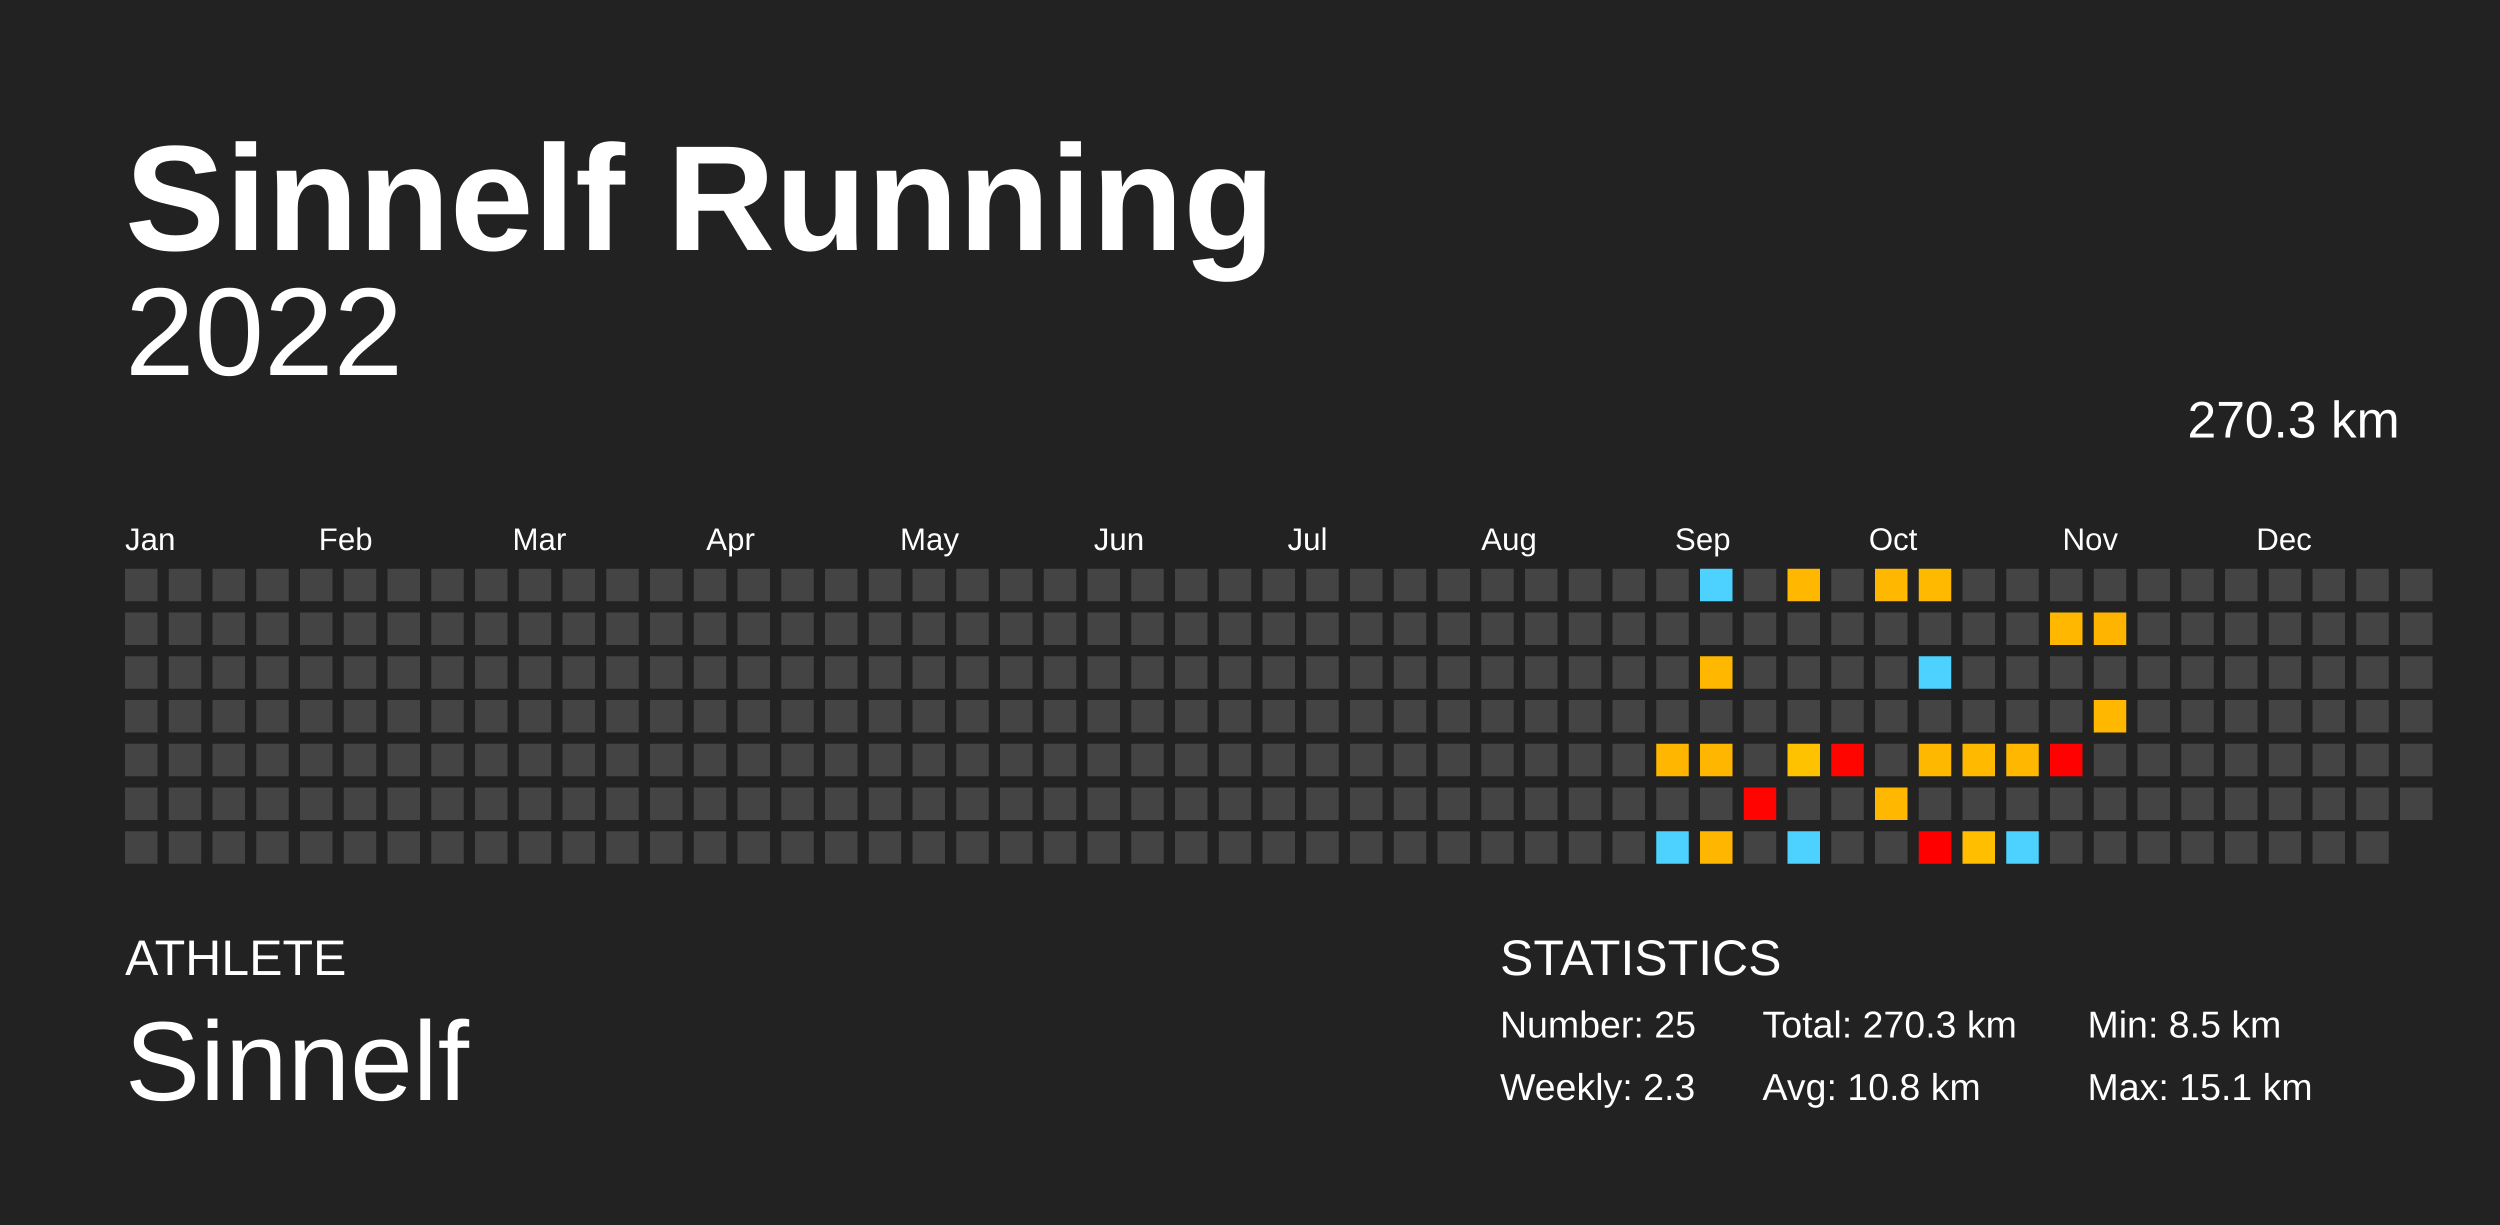
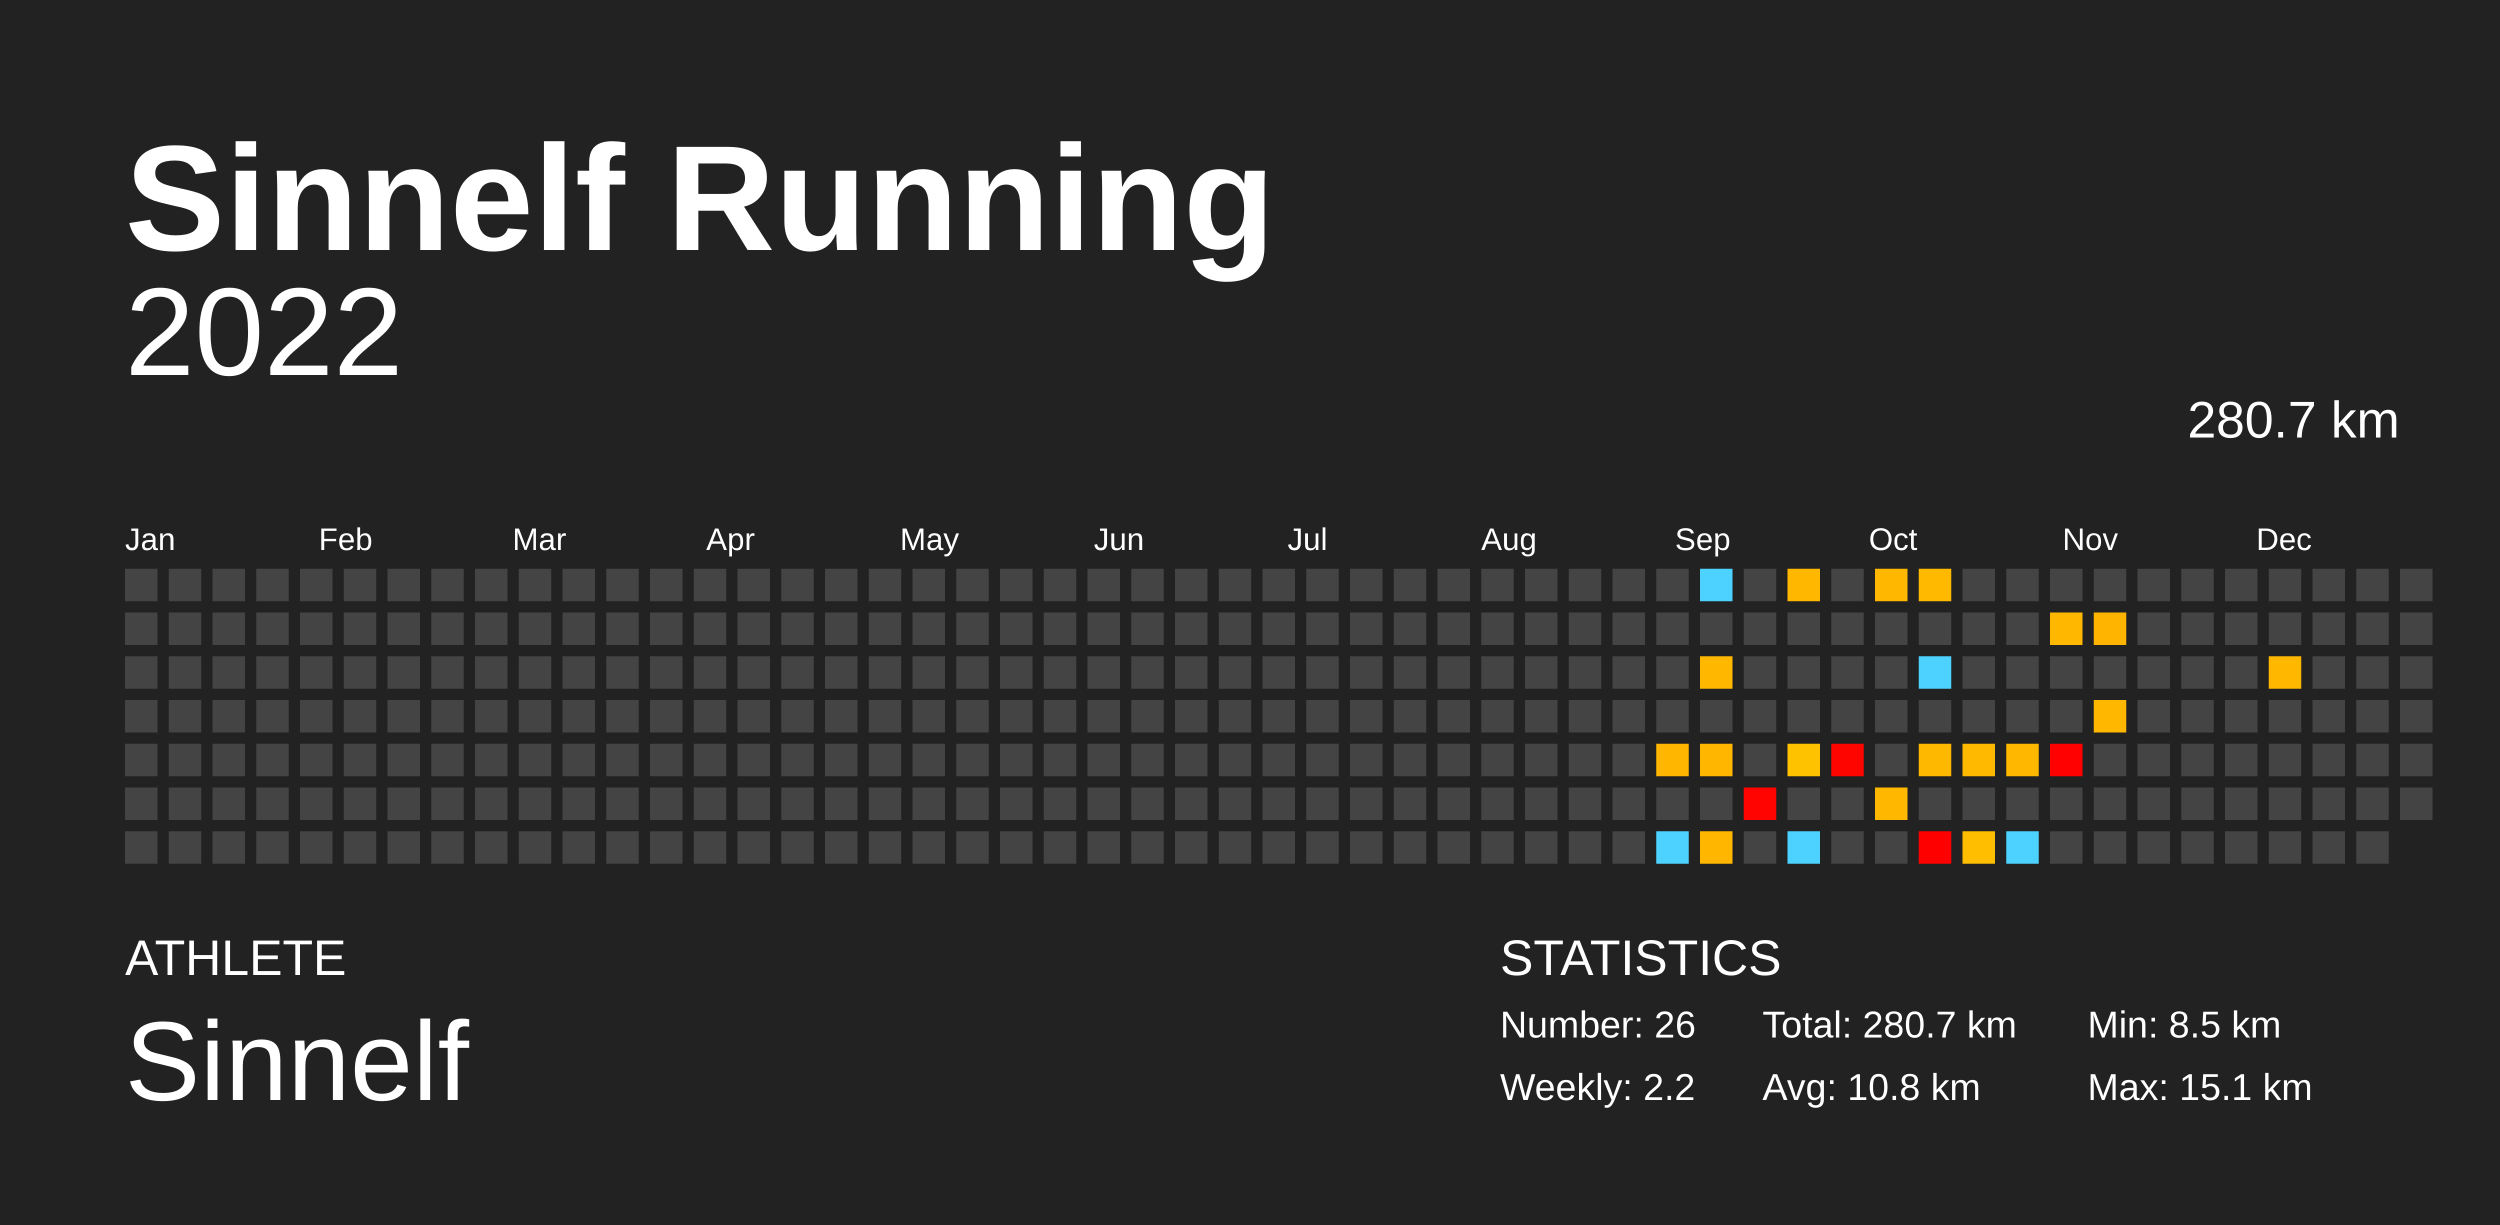
<svg xmlns="http://www.w3.org/2000/svg" baseProfile="full" height="98mm" version="1.1" viewBox="0,0,200,98" width="200mm">
  <defs />
  <rect fill="#222222" height="98" width="200" x="0" y="0" />
  <text fill="#FFFFFF" style="font-size:12px; font-family:Arial; font-weight:bold;" x="10" y="20">Sinnelf Running</text>
  <text fill="#FFFFFF" style="font-size:4px; font-family:Arial" x="10" y="78">ATHLETE</text>
  <text fill="#FFFFFF" style="font-size:9px; font-family:Arial" x="10" y="88">Sinnelf</text>
  <text fill="#FFFFFF" style="font-size:4px; font-family:Arial" x="120" y="78">STATISTICS</text>
-   <text fill="#FFFFFF" style="font-size:3px; font-family:Arial" x="120" y="83">Number: 25</text>
-   <text fill="#FFFFFF" style="font-size:3px; font-family:Arial" x="120" y="88">Weekly: 2.3</text>
-   <text fill="#FFFFFF" style="font-size:3px; font-family:Arial" x="141" y="83">Total: 270.3 km</text>
+   <text fill="#FFFFFF" style="font-size:3px; font-family:Arial" x="120" y="83">Number: 26</text>
+   <text fill="#FFFFFF" style="font-size:3px; font-family:Arial" x="120" y="88">Weekly: 2.2</text>
+   <text fill="#FFFFFF" style="font-size:3px; font-family:Arial" x="141" y="83">Total: 280.7 km</text>
  <text fill="#FFFFFF" style="font-size:3px; font-family:Arial" x="141" y="88">Avg: 10.8 km</text>
  <text fill="#FFFFFF" style="font-size:3px; font-family:Arial" x="167" y="83">Min: 8.5 km</text>
  <text fill="#FFFFFF" style="font-size:3px; font-family:Arial" x="167" y="88">Max: 15.1 km</text>
  <text alignment-baseline="hanging" fill="#FFFFFF" style="font-size:10.0px; font-family:Arial;" x="10" y="30">2022</text>
-   <text alignment-baseline="hanging" fill="#FFFFFF" style="font-size:4.125px; font-family:Arial;" x="175" y="35">270.3 km</text>
+   <text alignment-baseline="hanging" fill="#FFFFFF" style="font-size:4.125px; font-family:Arial;" x="175" y="35">280.7 km</text>
  <text fill="#FFFFFF" style="font-size:2.5px; font-family:Arial" x="10.0" y="44">Jan</text>
  <text fill="#FFFFFF" style="font-size:2.5px; font-family:Arial" x="25.5" y="44">Feb</text>
  <text fill="#FFFFFF" style="font-size:2.5px; font-family:Arial" x="41.0" y="44">Mar</text>
  <text fill="#FFFFFF" style="font-size:2.5px; font-family:Arial" x="56.5" y="44">Apr</text>
  <text fill="#FFFFFF" style="font-size:2.5px; font-family:Arial" x="72.0" y="44">May</text>
  <text fill="#FFFFFF" style="font-size:2.5px; font-family:Arial" x="87.5" y="44">Jun</text>
  <text fill="#FFFFFF" style="font-size:2.5px; font-family:Arial" x="103.0" y="44">Jul</text>
  <text fill="#FFFFFF" style="font-size:2.5px; font-family:Arial" x="118.5" y="44">Aug</text>
  <text fill="#FFFFFF" style="font-size:2.5px; font-family:Arial" x="134.0" y="44">Sep</text>
  <text fill="#FFFFFF" style="font-size:2.5px; font-family:Arial" x="149.5" y="44">Oct</text>
  <text fill="#FFFFFF" style="font-size:2.5px; font-family:Arial" x="165.0" y="44">Nov</text>
  <text fill="#FFFFFF" style="font-size:2.5px; font-family:Arial" x="180.5" y="44">Dec</text>
  <rect fill="#444444" height="2.6" width="2.6" x="10.0" y="45.5" />
  <rect fill="#444444" height="2.6" width="2.6" x="10.0" y="49.0" />
  <rect fill="#444444" height="2.6" width="2.6" x="10.0" y="52.5" />
  <rect fill="#444444" height="2.6" width="2.6" x="10.0" y="56.0" />
  <rect fill="#444444" height="2.6" width="2.6" x="10.0" y="59.5" />
  <rect fill="#444444" height="2.6" width="2.6" x="10.0" y="63.0" />
  <rect fill="#444444" height="2.6" width="2.6" x="10.0" y="66.5" />
  <rect fill="#444444" height="2.6" width="2.6" x="13.5" y="45.5" />
  <rect fill="#444444" height="2.6" width="2.6" x="13.5" y="49.0" />
  <rect fill="#444444" height="2.6" width="2.6" x="13.5" y="52.5" />
  <rect fill="#444444" height="2.6" width="2.6" x="13.5" y="56.0" />
  <rect fill="#444444" height="2.6" width="2.6" x="13.5" y="59.5" />
  <rect fill="#444444" height="2.6" width="2.6" x="13.5" y="63.0" />
  <rect fill="#444444" height="2.6" width="2.6" x="13.5" y="66.5" />
  <rect fill="#444444" height="2.6" width="2.6" x="17.0" y="45.5" />
  <rect fill="#444444" height="2.6" width="2.6" x="17.0" y="49.0" />
  <rect fill="#444444" height="2.6" width="2.6" x="17.0" y="52.5" />
  <rect fill="#444444" height="2.6" width="2.6" x="17.0" y="56.0" />
  <rect fill="#444444" height="2.6" width="2.6" x="17.0" y="59.5" />
  <rect fill="#444444" height="2.6" width="2.6" x="17.0" y="63.0" />
  <rect fill="#444444" height="2.6" width="2.6" x="17.0" y="66.5" />
  <rect fill="#444444" height="2.6" width="2.6" x="20.5" y="45.5" />
  <rect fill="#444444" height="2.6" width="2.6" x="20.5" y="49.0" />
  <rect fill="#444444" height="2.6" width="2.6" x="20.5" y="52.5" />
  <rect fill="#444444" height="2.6" width="2.6" x="20.5" y="56.0" />
  <rect fill="#444444" height="2.6" width="2.6" x="20.5" y="59.5" />
  <rect fill="#444444" height="2.6" width="2.6" x="20.5" y="63.0" />
  <rect fill="#444444" height="2.6" width="2.6" x="20.5" y="66.5" />
  <rect fill="#444444" height="2.6" width="2.6" x="24.0" y="45.5" />
  <rect fill="#444444" height="2.6" width="2.6" x="24.0" y="49.0" />
  <rect fill="#444444" height="2.6" width="2.6" x="24.0" y="52.5" />
  <rect fill="#444444" height="2.6" width="2.6" x="24.0" y="56.0" />
  <rect fill="#444444" height="2.6" width="2.6" x="24.0" y="59.5" />
  <rect fill="#444444" height="2.6" width="2.6" x="24.0" y="63.0" />
  <rect fill="#444444" height="2.6" width="2.6" x="24.0" y="66.5" />
  <rect fill="#444444" height="2.6" width="2.6" x="27.5" y="45.5" />
  <rect fill="#444444" height="2.6" width="2.6" x="27.5" y="49.0" />
  <rect fill="#444444" height="2.6" width="2.6" x="27.5" y="52.5" />
  <rect fill="#444444" height="2.6" width="2.6" x="27.5" y="56.0" />
  <rect fill="#444444" height="2.6" width="2.6" x="27.5" y="59.5" />
  <rect fill="#444444" height="2.6" width="2.6" x="27.5" y="63.0" />
  <rect fill="#444444" height="2.6" width="2.6" x="27.5" y="66.5" />
  <rect fill="#444444" height="2.6" width="2.6" x="31.0" y="45.5" />
  <rect fill="#444444" height="2.6" width="2.6" x="31.0" y="49.0" />
  <rect fill="#444444" height="2.6" width="2.6" x="31.0" y="52.5" />
  <rect fill="#444444" height="2.6" width="2.6" x="31.0" y="56.0" />
  <rect fill="#444444" height="2.6" width="2.6" x="31.0" y="59.5" />
  <rect fill="#444444" height="2.6" width="2.6" x="31.0" y="63.0" />
  <rect fill="#444444" height="2.6" width="2.6" x="31.0" y="66.5" />
  <rect fill="#444444" height="2.6" width="2.6" x="34.5" y="45.5" />
  <rect fill="#444444" height="2.6" width="2.6" x="34.5" y="49.0" />
  <rect fill="#444444" height="2.6" width="2.6" x="34.5" y="52.5" />
  <rect fill="#444444" height="2.6" width="2.6" x="34.5" y="56.0" />
  <rect fill="#444444" height="2.6" width="2.6" x="34.5" y="59.5" />
  <rect fill="#444444" height="2.6" width="2.6" x="34.5" y="63.0" />
  <rect fill="#444444" height="2.6" width="2.6" x="34.5" y="66.5" />
  <rect fill="#444444" height="2.6" width="2.6" x="38.0" y="45.5" />
  <rect fill="#444444" height="2.6" width="2.6" x="38.0" y="49.0" />
  <rect fill="#444444" height="2.6" width="2.6" x="38.0" y="52.5" />
  <rect fill="#444444" height="2.6" width="2.6" x="38.0" y="56.0" />
  <rect fill="#444444" height="2.6" width="2.6" x="38.0" y="59.5" />
  <rect fill="#444444" height="2.6" width="2.6" x="38.0" y="63.0" />
  <rect fill="#444444" height="2.6" width="2.6" x="38.0" y="66.5" />
  <rect fill="#444444" height="2.6" width="2.6" x="41.5" y="45.5" />
  <rect fill="#444444" height="2.6" width="2.6" x="41.5" y="49.0" />
  <rect fill="#444444" height="2.6" width="2.6" x="41.5" y="52.5" />
  <rect fill="#444444" height="2.6" width="2.6" x="41.5" y="56.0" />
  <rect fill="#444444" height="2.6" width="2.6" x="41.5" y="59.5" />
  <rect fill="#444444" height="2.6" width="2.6" x="41.5" y="63.0" />
  <rect fill="#444444" height="2.6" width="2.6" x="41.5" y="66.5" />
  <rect fill="#444444" height="2.6" width="2.6" x="45.0" y="45.5" />
  <rect fill="#444444" height="2.6" width="2.6" x="45.0" y="49.0" />
  <rect fill="#444444" height="2.6" width="2.6" x="45.0" y="52.5" />
  <rect fill="#444444" height="2.6" width="2.6" x="45.0" y="56.0" />
  <rect fill="#444444" height="2.6" width="2.6" x="45.0" y="59.5" />
  <rect fill="#444444" height="2.6" width="2.6" x="45.0" y="63.0" />
  <rect fill="#444444" height="2.6" width="2.6" x="45.0" y="66.5" />
  <rect fill="#444444" height="2.6" width="2.6" x="48.5" y="45.5" />
  <rect fill="#444444" height="2.6" width="2.6" x="48.5" y="49.0" />
  <rect fill="#444444" height="2.6" width="2.6" x="48.5" y="52.5" />
  <rect fill="#444444" height="2.6" width="2.6" x="48.5" y="56.0" />
  <rect fill="#444444" height="2.6" width="2.6" x="48.5" y="59.5" />
  <rect fill="#444444" height="2.6" width="2.6" x="48.5" y="63.0" />
  <rect fill="#444444" height="2.6" width="2.6" x="48.5" y="66.5" />
  <rect fill="#444444" height="2.6" width="2.6" x="52.0" y="45.5" />
  <rect fill="#444444" height="2.6" width="2.6" x="52.0" y="49.0" />
  <rect fill="#444444" height="2.6" width="2.6" x="52.0" y="52.5" />
  <rect fill="#444444" height="2.6" width="2.6" x="52.0" y="56.0" />
  <rect fill="#444444" height="2.6" width="2.6" x="52.0" y="59.5" />
  <rect fill="#444444" height="2.6" width="2.6" x="52.0" y="63.0" />
  <rect fill="#444444" height="2.6" width="2.6" x="52.0" y="66.5" />
  <rect fill="#444444" height="2.6" width="2.6" x="55.5" y="45.5" />
  <rect fill="#444444" height="2.6" width="2.6" x="55.5" y="49.0" />
  <rect fill="#444444" height="2.6" width="2.6" x="55.5" y="52.5" />
  <rect fill="#444444" height="2.6" width="2.6" x="55.5" y="56.0" />
  <rect fill="#444444" height="2.6" width="2.6" x="55.5" y="59.5" />
  <rect fill="#444444" height="2.6" width="2.6" x="55.5" y="63.0" />
  <rect fill="#444444" height="2.6" width="2.6" x="55.5" y="66.5" />
  <rect fill="#444444" height="2.6" width="2.6" x="59.0" y="45.5" />
  <rect fill="#444444" height="2.6" width="2.6" x="59.0" y="49.0" />
  <rect fill="#444444" height="2.6" width="2.6" x="59.0" y="52.5" />
  <rect fill="#444444" height="2.6" width="2.6" x="59.0" y="56.0" />
  <rect fill="#444444" height="2.6" width="2.6" x="59.0" y="59.5" />
  <rect fill="#444444" height="2.6" width="2.6" x="59.0" y="63.0" />
  <rect fill="#444444" height="2.6" width="2.6" x="59.0" y="66.5" />
  <rect fill="#444444" height="2.6" width="2.6" x="62.5" y="45.5" />
  <rect fill="#444444" height="2.6" width="2.6" x="62.5" y="49.0" />
  <rect fill="#444444" height="2.6" width="2.6" x="62.5" y="52.5" />
  <rect fill="#444444" height="2.6" width="2.6" x="62.5" y="56.0" />
  <rect fill="#444444" height="2.6" width="2.6" x="62.5" y="59.5" />
  <rect fill="#444444" height="2.6" width="2.6" x="62.5" y="63.0" />
  <rect fill="#444444" height="2.6" width="2.6" x="62.5" y="66.5" />
  <rect fill="#444444" height="2.6" width="2.6" x="66.0" y="45.5" />
  <rect fill="#444444" height="2.6" width="2.6" x="66.0" y="49.0" />
  <rect fill="#444444" height="2.6" width="2.6" x="66.0" y="52.5" />
  <rect fill="#444444" height="2.6" width="2.6" x="66.0" y="56.0" />
  <rect fill="#444444" height="2.6" width="2.6" x="66.0" y="59.5" />
  <rect fill="#444444" height="2.6" width="2.6" x="66.0" y="63.0" />
  <rect fill="#444444" height="2.6" width="2.6" x="66.0" y="66.5" />
  <rect fill="#444444" height="2.6" width="2.6" x="69.5" y="45.5" />
  <rect fill="#444444" height="2.6" width="2.6" x="69.5" y="49.0" />
  <rect fill="#444444" height="2.6" width="2.6" x="69.5" y="52.5" />
  <rect fill="#444444" height="2.6" width="2.6" x="69.5" y="56.0" />
  <rect fill="#444444" height="2.6" width="2.6" x="69.5" y="59.5" />
  <rect fill="#444444" height="2.6" width="2.6" x="69.5" y="63.0" />
  <rect fill="#444444" height="2.6" width="2.6" x="69.5" y="66.5" />
  <rect fill="#444444" height="2.6" width="2.6" x="73.0" y="45.5" />
  <rect fill="#444444" height="2.6" width="2.6" x="73.0" y="49.0" />
  <rect fill="#444444" height="2.6" width="2.6" x="73.0" y="52.5" />
  <rect fill="#444444" height="2.6" width="2.6" x="73.0" y="56.0" />
  <rect fill="#444444" height="2.6" width="2.6" x="73.0" y="59.5" />
  <rect fill="#444444" height="2.6" width="2.6" x="73.0" y="63.0" />
  <rect fill="#444444" height="2.6" width="2.6" x="73.0" y="66.5" />
  <rect fill="#444444" height="2.6" width="2.6" x="76.5" y="45.5" />
  <rect fill="#444444" height="2.6" width="2.6" x="76.5" y="49.0" />
  <rect fill="#444444" height="2.6" width="2.6" x="76.5" y="52.5" />
  <rect fill="#444444" height="2.6" width="2.6" x="76.5" y="56.0" />
  <rect fill="#444444" height="2.6" width="2.6" x="76.5" y="59.5" />
  <rect fill="#444444" height="2.6" width="2.6" x="76.5" y="63.0" />
  <rect fill="#444444" height="2.6" width="2.6" x="76.5" y="66.5" />
  <rect fill="#444444" height="2.6" width="2.6" x="80.0" y="45.5" />
  <rect fill="#444444" height="2.6" width="2.6" x="80.0" y="49.0" />
  <rect fill="#444444" height="2.6" width="2.6" x="80.0" y="52.5" />
  <rect fill="#444444" height="2.6" width="2.6" x="80.0" y="56.0" />
  <rect fill="#444444" height="2.6" width="2.6" x="80.0" y="59.5" />
  <rect fill="#444444" height="2.6" width="2.6" x="80.0" y="63.0" />
  <rect fill="#444444" height="2.6" width="2.6" x="80.0" y="66.5" />
  <rect fill="#444444" height="2.6" width="2.6" x="83.5" y="45.5" />
  <rect fill="#444444" height="2.6" width="2.6" x="83.5" y="49.0" />
  <rect fill="#444444" height="2.6" width="2.6" x="83.5" y="52.5" />
  <rect fill="#444444" height="2.6" width="2.6" x="83.5" y="56.0" />
  <rect fill="#444444" height="2.6" width="2.6" x="83.5" y="59.5" />
  <rect fill="#444444" height="2.6" width="2.6" x="83.5" y="63.0" />
  <rect fill="#444444" height="2.6" width="2.6" x="83.5" y="66.5" />
  <rect fill="#444444" height="2.6" width="2.6" x="87.0" y="45.5" />
  <rect fill="#444444" height="2.6" width="2.6" x="87.0" y="49.0" />
  <rect fill="#444444" height="2.6" width="2.6" x="87.0" y="52.5" />
  <rect fill="#444444" height="2.6" width="2.6" x="87.0" y="56.0" />
  <rect fill="#444444" height="2.6" width="2.6" x="87.0" y="59.5" />
  <rect fill="#444444" height="2.6" width="2.6" x="87.0" y="63.0" />
  <rect fill="#444444" height="2.6" width="2.6" x="87.0" y="66.5" />
  <rect fill="#444444" height="2.6" width="2.6" x="90.5" y="45.5" />
  <rect fill="#444444" height="2.6" width="2.6" x="90.5" y="49.0" />
  <rect fill="#444444" height="2.6" width="2.6" x="90.5" y="52.5" />
  <rect fill="#444444" height="2.6" width="2.6" x="90.5" y="56.0" />
  <rect fill="#444444" height="2.6" width="2.6" x="90.5" y="59.5" />
  <rect fill="#444444" height="2.6" width="2.6" x="90.5" y="63.0" />
  <rect fill="#444444" height="2.6" width="2.6" x="90.5" y="66.5" />
  <rect fill="#444444" height="2.6" width="2.6" x="94.0" y="45.5" />
  <rect fill="#444444" height="2.6" width="2.6" x="94.0" y="49.0" />
  <rect fill="#444444" height="2.6" width="2.6" x="94.0" y="52.5" />
  <rect fill="#444444" height="2.6" width="2.6" x="94.0" y="56.0" />
  <rect fill="#444444" height="2.6" width="2.6" x="94.0" y="59.5" />
  <rect fill="#444444" height="2.6" width="2.6" x="94.0" y="63.0" />
  <rect fill="#444444" height="2.6" width="2.6" x="94.0" y="66.5" />
  <rect fill="#444444" height="2.6" width="2.6" x="97.5" y="45.5" />
  <rect fill="#444444" height="2.6" width="2.6" x="97.5" y="49.0" />
  <rect fill="#444444" height="2.6" width="2.6" x="97.5" y="52.5" />
  <rect fill="#444444" height="2.6" width="2.6" x="97.5" y="56.0" />
  <rect fill="#444444" height="2.6" width="2.6" x="97.5" y="59.5" />
  <rect fill="#444444" height="2.6" width="2.6" x="97.5" y="63.0" />
  <rect fill="#444444" height="2.6" width="2.6" x="97.5" y="66.5" />
  <rect fill="#444444" height="2.6" width="2.6" x="101.0" y="45.5" />
  <rect fill="#444444" height="2.6" width="2.6" x="101.0" y="49.0" />
  <rect fill="#444444" height="2.6" width="2.6" x="101.0" y="52.5" />
  <rect fill="#444444" height="2.6" width="2.6" x="101.0" y="56.0" />
  <rect fill="#444444" height="2.6" width="2.6" x="101.0" y="59.5" />
  <rect fill="#444444" height="2.6" width="2.6" x="101.0" y="63.0" />
  <rect fill="#444444" height="2.6" width="2.6" x="101.0" y="66.5" />
  <rect fill="#444444" height="2.6" width="2.6" x="104.5" y="45.5" />
  <rect fill="#444444" height="2.6" width="2.6" x="104.5" y="49.0" />
  <rect fill="#444444" height="2.6" width="2.6" x="104.5" y="52.5" />
  <rect fill="#444444" height="2.6" width="2.6" x="104.5" y="56.0" />
  <rect fill="#444444" height="2.6" width="2.6" x="104.5" y="59.5" />
  <rect fill="#444444" height="2.6" width="2.6" x="104.5" y="63.0" />
  <rect fill="#444444" height="2.6" width="2.6" x="104.5" y="66.5" />
  <rect fill="#444444" height="2.6" width="2.6" x="108.0" y="45.5" />
  <rect fill="#444444" height="2.6" width="2.6" x="108.0" y="49.0" />
  <rect fill="#444444" height="2.6" width="2.6" x="108.0" y="52.5" />
  <rect fill="#444444" height="2.6" width="2.6" x="108.0" y="56.0" />
  <rect fill="#444444" height="2.6" width="2.6" x="108.0" y="59.5" />
  <rect fill="#444444" height="2.6" width="2.6" x="108.0" y="63.0" />
  <rect fill="#444444" height="2.6" width="2.6" x="108.0" y="66.5" />
  <rect fill="#444444" height="2.6" width="2.6" x="111.5" y="45.5" />
  <rect fill="#444444" height="2.6" width="2.6" x="111.5" y="49.0" />
  <rect fill="#444444" height="2.6" width="2.6" x="111.5" y="52.5" />
  <rect fill="#444444" height="2.6" width="2.6" x="111.5" y="56.0" />
  <rect fill="#444444" height="2.6" width="2.6" x="111.5" y="59.5" />
  <rect fill="#444444" height="2.6" width="2.6" x="111.5" y="63.0" />
  <rect fill="#444444" height="2.6" width="2.6" x="111.5" y="66.5" />
  <rect fill="#444444" height="2.6" width="2.6" x="115.0" y="45.5" />
  <rect fill="#444444" height="2.6" width="2.6" x="115.0" y="49.0" />
  <rect fill="#444444" height="2.6" width="2.6" x="115.0" y="52.5" />
  <rect fill="#444444" height="2.6" width="2.6" x="115.0" y="56.0" />
  <rect fill="#444444" height="2.6" width="2.6" x="115.0" y="59.5" />
  <rect fill="#444444" height="2.6" width="2.6" x="115.0" y="63.0" />
  <rect fill="#444444" height="2.6" width="2.6" x="115.0" y="66.5" />
  <rect fill="#444444" height="2.6" width="2.6" x="118.5" y="45.5" />
  <rect fill="#444444" height="2.6" width="2.6" x="118.5" y="49.0" />
  <rect fill="#444444" height="2.6" width="2.6" x="118.5" y="52.5" />
  <rect fill="#444444" height="2.6" width="2.6" x="118.5" y="56.0" />
  <rect fill="#444444" height="2.6" width="2.6" x="118.5" y="59.5" />
  <rect fill="#444444" height="2.6" width="2.6" x="118.5" y="63.0" />
  <rect fill="#444444" height="2.6" width="2.6" x="118.5" y="66.5" />
  <rect fill="#444444" height="2.6" width="2.6" x="122.0" y="45.5" />
  <rect fill="#444444" height="2.6" width="2.6" x="122.0" y="49.0" />
  <rect fill="#444444" height="2.6" width="2.6" x="122.0" y="52.5" />
  <rect fill="#444444" height="2.6" width="2.6" x="122.0" y="56.0" />
  <rect fill="#444444" height="2.6" width="2.6" x="122.0" y="59.5" />
  <rect fill="#444444" height="2.6" width="2.6" x="122.0" y="63.0" />
  <rect fill="#444444" height="2.6" width="2.6" x="122.0" y="66.5" />
  <rect fill="#444444" height="2.6" width="2.6" x="125.5" y="45.5" />
  <rect fill="#444444" height="2.6" width="2.6" x="125.5" y="49.0" />
  <rect fill="#444444" height="2.6" width="2.6" x="125.5" y="52.5" />
  <rect fill="#444444" height="2.6" width="2.6" x="125.5" y="56.0" />
  <rect fill="#444444" height="2.6" width="2.6" x="125.5" y="59.5" />
  <rect fill="#444444" height="2.6" width="2.6" x="125.5" y="63.0" />
  <rect fill="#444444" height="2.6" width="2.6" x="125.5" y="66.5" />
  <rect fill="#444444" height="2.6" width="2.6" x="129.0" y="45.5" />
  <rect fill="#444444" height="2.6" width="2.6" x="129.0" y="49.0" />
  <rect fill="#444444" height="2.6" width="2.6" x="129.0" y="52.5" />
  <rect fill="#444444" height="2.6" width="2.6" x="129.0" y="56.0" />
  <rect fill="#444444" height="2.6" width="2.6" x="129.0" y="59.5" />
  <rect fill="#444444" height="2.6" width="2.6" x="129.0" y="63.0" />
  <rect fill="#444444" height="2.6" width="2.6" x="129.0" y="66.5" />
  <rect fill="#444444" height="2.6" width="2.6" x="132.5" y="45.5" />
  <rect fill="#444444" height="2.6" width="2.6" x="132.5" y="49.0" />
  <rect fill="#444444" height="2.6" width="2.6" x="132.5" y="52.5" />
  <rect fill="#444444" height="2.6" width="2.6" x="132.5" y="56.0" />
  <rect fill="#ffb600" height="2.6" width="2.6" x="132.5" y="59.5" />
  <rect fill="#444444" height="2.6" width="2.6" x="132.5" y="63.0" />
  <rect fill="#4dd2ff" height="2.6" width="2.6" x="132.5" y="66.5" />
  <rect fill="#4dd2ff" height="2.6" width="2.6" x="136.0" y="45.5" />
  <rect fill="#444444" height="2.6" width="2.6" x="136.0" y="49.0" />
  <rect fill="#ffb700" height="2.6" width="2.6" x="136.0" y="52.5" />
  <rect fill="#444444" height="2.6" width="2.6" x="136.0" y="56.0" />
  <rect fill="#ffb600" height="2.6" width="2.6" x="136.0" y="59.5" />
  <rect fill="#444444" height="2.6" width="2.6" x="136.0" y="63.0" />
  <rect fill="#ffb600" height="2.6" width="2.6" x="136.0" y="66.5" />
  <rect fill="#444444" height="2.6" width="2.6" x="139.5" y="45.5" />
  <rect fill="#444444" height="2.6" width="2.6" x="139.5" y="49.0" />
  <rect fill="#444444" height="2.6" width="2.6" x="139.5" y="52.5" />
  <rect fill="#444444" height="2.6" width="2.6" x="139.5" y="56.0" />
  <rect fill="#444444" height="2.6" width="2.6" x="139.5" y="59.5" />
  <rect fill="#ff0400" height="2.6" width="2.6" x="139.5" y="63.0" />
  <rect fill="#444444" height="2.6" width="2.6" x="139.5" y="66.5" />
  <rect fill="#ffb700" height="2.6" width="2.6" x="143.0" y="45.5" />
  <rect fill="#444444" height="2.6" width="2.6" x="143.0" y="49.0" />
  <rect fill="#444444" height="2.6" width="2.6" x="143.0" y="52.5" />
  <rect fill="#444444" height="2.6" width="2.6" x="143.0" y="56.0" />
  <rect fill="#ffc200" height="2.6" width="2.6" x="143.0" y="59.5" />
  <rect fill="#444444" height="2.6" width="2.6" x="143.0" y="63.0" />
  <rect fill="#4dd2ff" height="2.6" width="2.6" x="143.0" y="66.5" />
  <rect fill="#444444" height="2.6" width="2.6" x="146.5" y="45.5" />
  <rect fill="#444444" height="2.6" width="2.6" x="146.5" y="49.0" />
  <rect fill="#444444" height="2.6" width="2.6" x="146.5" y="52.5" />
  <rect fill="#444444" height="2.6" width="2.6" x="146.5" y="56.0" />
  <rect fill="#ff0500" height="2.6" width="2.6" x="146.5" y="59.5" />
  <rect fill="#444444" height="2.6" width="2.6" x="146.5" y="63.0" />
  <rect fill="#444444" height="2.6" width="2.6" x="146.5" y="66.5" />
  <rect fill="#ffb700" height="2.6" width="2.6" x="150.0" y="45.5" />
  <rect fill="#444444" height="2.6" width="2.6" x="150.0" y="49.0" />
  <rect fill="#444444" height="2.6" width="2.6" x="150.0" y="52.5" />
  <rect fill="#444444" height="2.6" width="2.6" x="150.0" y="56.0" />
  <rect fill="#444444" height="2.6" width="2.6" x="150.0" y="59.5" />
  <rect fill="#ffb700" height="2.6" width="2.6" x="150.0" y="63.0" />
  <rect fill="#444444" height="2.6" width="2.6" x="150.0" y="66.5" />
  <rect fill="#ffba00" height="2.6" width="2.6" x="153.5" y="45.5" />
  <rect fill="#444444" height="2.6" width="2.6" x="153.5" y="49.0" />
  <rect fill="#4dd2ff" height="2.6" width="2.6" x="153.5" y="52.5" />
  <rect fill="#444444" height="2.6" width="2.6" x="153.5" y="56.0" />
  <rect fill="#ffb800" height="2.6" width="2.6" x="153.5" y="59.5" />
  <rect fill="#444444" height="2.6" width="2.6" x="153.5" y="63.0" />
  <rect fill="#ff0000" height="2.6" width="2.6" x="153.5" y="66.5" />
  <rect fill="#444444" height="2.6" width="2.6" x="157.0" y="45.5" />
  <rect fill="#444444" height="2.6" width="2.6" x="157.0" y="49.0" />
  <rect fill="#444444" height="2.6" width="2.6" x="157.0" y="52.5" />
  <rect fill="#444444" height="2.6" width="2.6" x="157.0" y="56.0" />
  <rect fill="#ffba00" height="2.6" width="2.6" x="157.0" y="59.5" />
  <rect fill="#444444" height="2.6" width="2.6" x="157.0" y="63.0" />
  <rect fill="#ffbe00" height="2.6" width="2.6" x="157.0" y="66.5" />
  <rect fill="#444444" height="2.6" width="2.6" x="160.5" y="45.5" />
  <rect fill="#444444" height="2.6" width="2.6" x="160.5" y="49.0" />
  <rect fill="#444444" height="2.6" width="2.6" x="160.5" y="52.5" />
  <rect fill="#444444" height="2.6" width="2.6" x="160.5" y="56.0" />
  <rect fill="#ffb700" height="2.6" width="2.6" x="160.5" y="59.5" />
  <rect fill="#444444" height="2.6" width="2.6" x="160.5" y="63.0" />
  <rect fill="#4dd2ff" height="2.6" width="2.6" x="160.5" y="66.5" />
  <rect fill="#444444" height="2.6" width="2.6" x="164.0" y="45.5" />
  <rect fill="#ffb700" height="2.6" width="2.6" x="164.0" y="49.0" />
  <rect fill="#444444" height="2.6" width="2.6" x="164.0" y="52.5" />
  <rect fill="#444444" height="2.6" width="2.6" x="164.0" y="56.0" />
  <rect fill="#ff0100" height="2.6" width="2.6" x="164.0" y="59.5" />
  <rect fill="#444444" height="2.6" width="2.6" x="164.0" y="63.0" />
  <rect fill="#444444" height="2.6" width="2.6" x="164.0" y="66.5" />
  <rect fill="#444444" height="2.6" width="2.6" x="167.5" y="45.5" />
  <rect fill="#ffb500" height="2.6" width="2.6" x="167.5" y="49.0" />
  <rect fill="#444444" height="2.6" width="2.6" x="167.5" y="52.5" />
  <rect fill="#ffb700" height="2.6" width="2.6" x="167.5" y="56.0" />
  <rect fill="#444444" height="2.6" width="2.6" x="167.5" y="59.5" />
  <rect fill="#444444" height="2.6" width="2.6" x="167.5" y="63.0" />
  <rect fill="#444444" height="2.6" width="2.6" x="167.5" y="66.5" />
  <rect fill="#444444" height="2.6" width="2.6" x="171.0" y="45.5" />
  <rect fill="#444444" height="2.6" width="2.6" x="171.0" y="49.0" />
  <rect fill="#444444" height="2.6" width="2.6" x="171.0" y="52.5" />
  <rect fill="#444444" height="2.6" width="2.6" x="171.0" y="56.0" />
  <rect fill="#444444" height="2.6" width="2.6" x="171.0" y="59.5" />
  <rect fill="#444444" height="2.6" width="2.6" x="171.0" y="63.0" />
  <rect fill="#444444" height="2.6" width="2.6" x="171.0" y="66.5" />
  <rect fill="#444444" height="2.6" width="2.6" x="174.5" y="45.5" />
  <rect fill="#444444" height="2.6" width="2.6" x="174.5" y="49.0" />
  <rect fill="#444444" height="2.6" width="2.6" x="174.5" y="52.5" />
  <rect fill="#444444" height="2.6" width="2.6" x="174.5" y="56.0" />
  <rect fill="#444444" height="2.6" width="2.6" x="174.5" y="59.5" />
  <rect fill="#444444" height="2.6" width="2.6" x="174.5" y="63.0" />
  <rect fill="#444444" height="2.6" width="2.6" x="174.5" y="66.5" />
  <rect fill="#444444" height="2.6" width="2.6" x="178.0" y="45.5" />
  <rect fill="#444444" height="2.6" width="2.6" x="178.0" y="49.0" />
  <rect fill="#444444" height="2.6" width="2.6" x="178.0" y="52.5" />
  <rect fill="#444444" height="2.6" width="2.6" x="178.0" y="56.0" />
  <rect fill="#444444" height="2.6" width="2.6" x="178.0" y="59.5" />
  <rect fill="#444444" height="2.6" width="2.6" x="178.0" y="63.0" />
  <rect fill="#444444" height="2.6" width="2.6" x="178.0" y="66.5" />
  <rect fill="#444444" height="2.6" width="2.6" x="181.5" y="45.5" />
  <rect fill="#444444" height="2.6" width="2.6" x="181.5" y="49.0" />
-   <rect fill="#444444" height="2.6" width="2.6" x="181.5" y="52.5" />
+   <rect fill="#ffb700" height="2.6" width="2.6" x="181.5" y="52.5" />
  <rect fill="#444444" height="2.6" width="2.6" x="181.5" y="56.0" />
  <rect fill="#444444" height="2.6" width="2.6" x="181.5" y="59.5" />
  <rect fill="#444444" height="2.6" width="2.6" x="181.5" y="63.0" />
  <rect fill="#444444" height="2.6" width="2.6" x="181.5" y="66.5" />
  <rect fill="#444444" height="2.6" width="2.6" x="185.0" y="45.5" />
  <rect fill="#444444" height="2.6" width="2.6" x="185.0" y="49.0" />
  <rect fill="#444444" height="2.6" width="2.6" x="185.0" y="52.5" />
  <rect fill="#444444" height="2.6" width="2.6" x="185.0" y="56.0" />
  <rect fill="#444444" height="2.6" width="2.6" x="185.0" y="59.5" />
  <rect fill="#444444" height="2.6" width="2.6" x="185.0" y="63.0" />
  <rect fill="#444444" height="2.6" width="2.6" x="185.0" y="66.5" />
  <rect fill="#444444" height="2.6" width="2.6" x="188.5" y="45.5" />
  <rect fill="#444444" height="2.6" width="2.6" x="188.5" y="49.0" />
  <rect fill="#444444" height="2.6" width="2.6" x="188.5" y="52.5" />
  <rect fill="#444444" height="2.6" width="2.6" x="188.5" y="56.0" />
  <rect fill="#444444" height="2.6" width="2.6" x="188.5" y="59.5" />
  <rect fill="#444444" height="2.6" width="2.6" x="188.5" y="63.0" />
  <rect fill="#444444" height="2.6" width="2.6" x="188.5" y="66.5" />
  <rect fill="#444444" height="2.6" width="2.6" x="192.0" y="45.5" />
  <rect fill="#444444" height="2.6" width="2.6" x="192.0" y="49.0" />
  <rect fill="#444444" height="2.6" width="2.6" x="192.0" y="52.5" />
  <rect fill="#444444" height="2.6" width="2.6" x="192.0" y="56.0" />
  <rect fill="#444444" height="2.6" width="2.6" x="192.0" y="59.5" />
  <rect fill="#444444" height="2.6" width="2.6" x="192.0" y="63.0" />
</svg>
